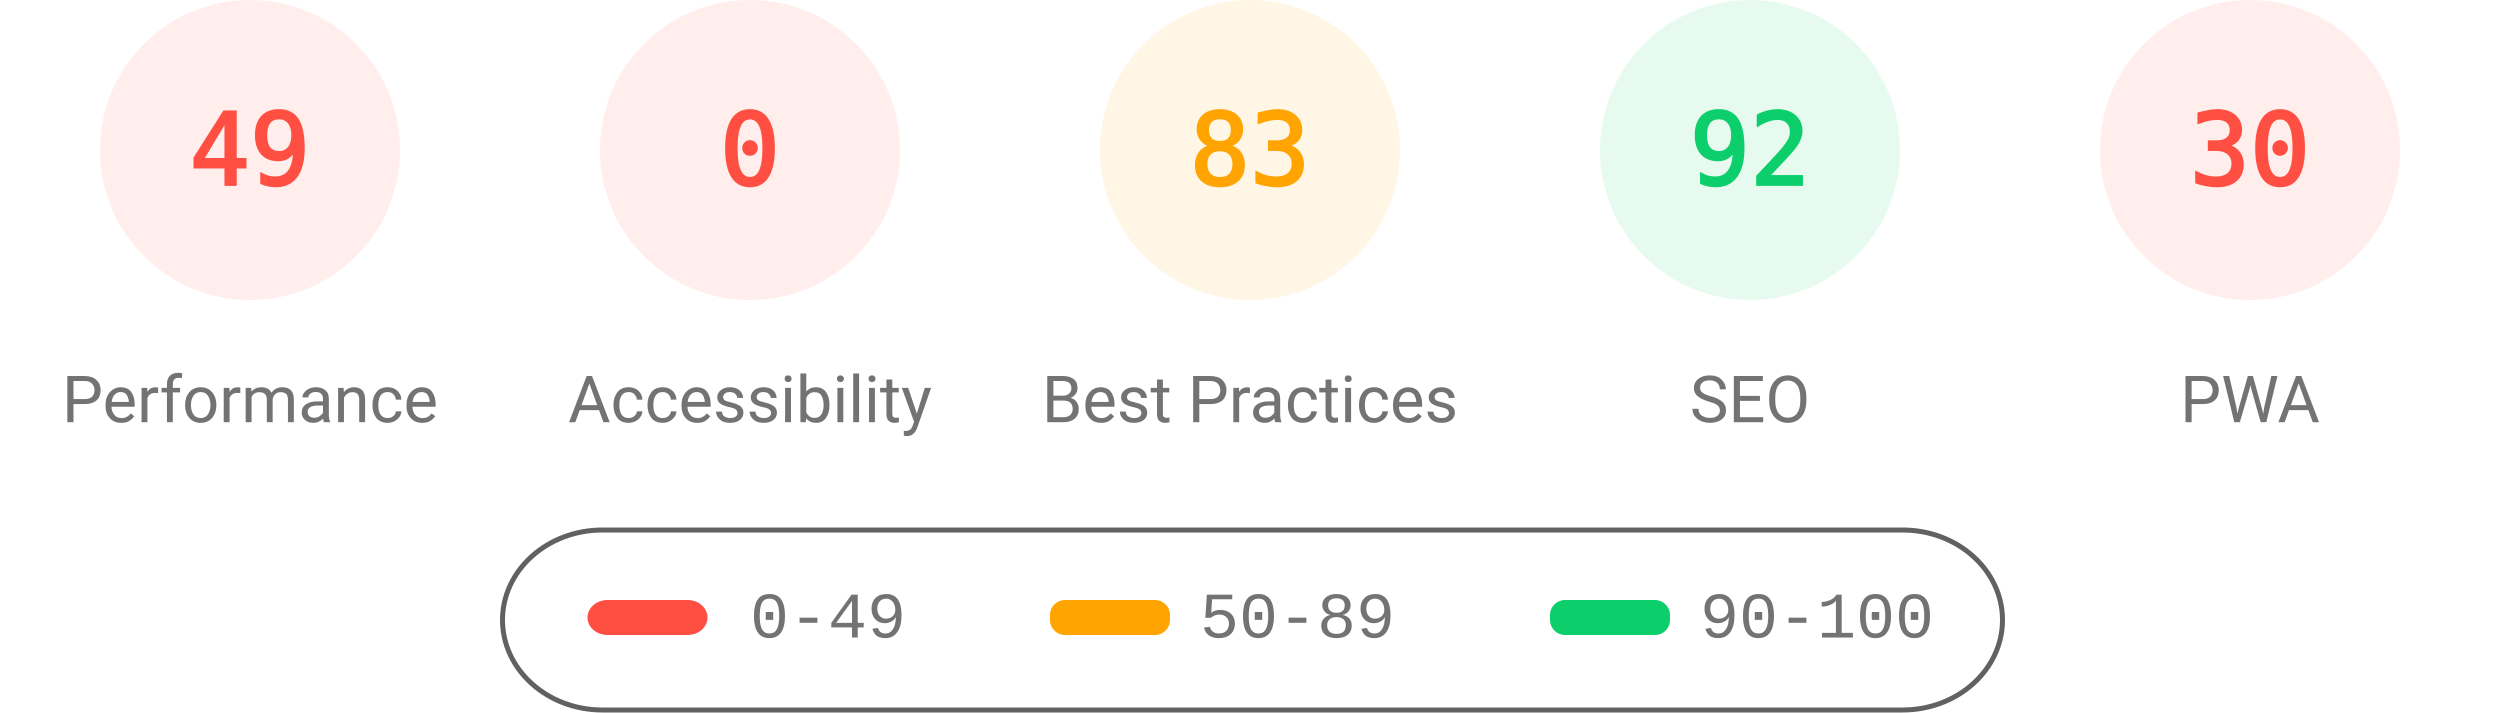
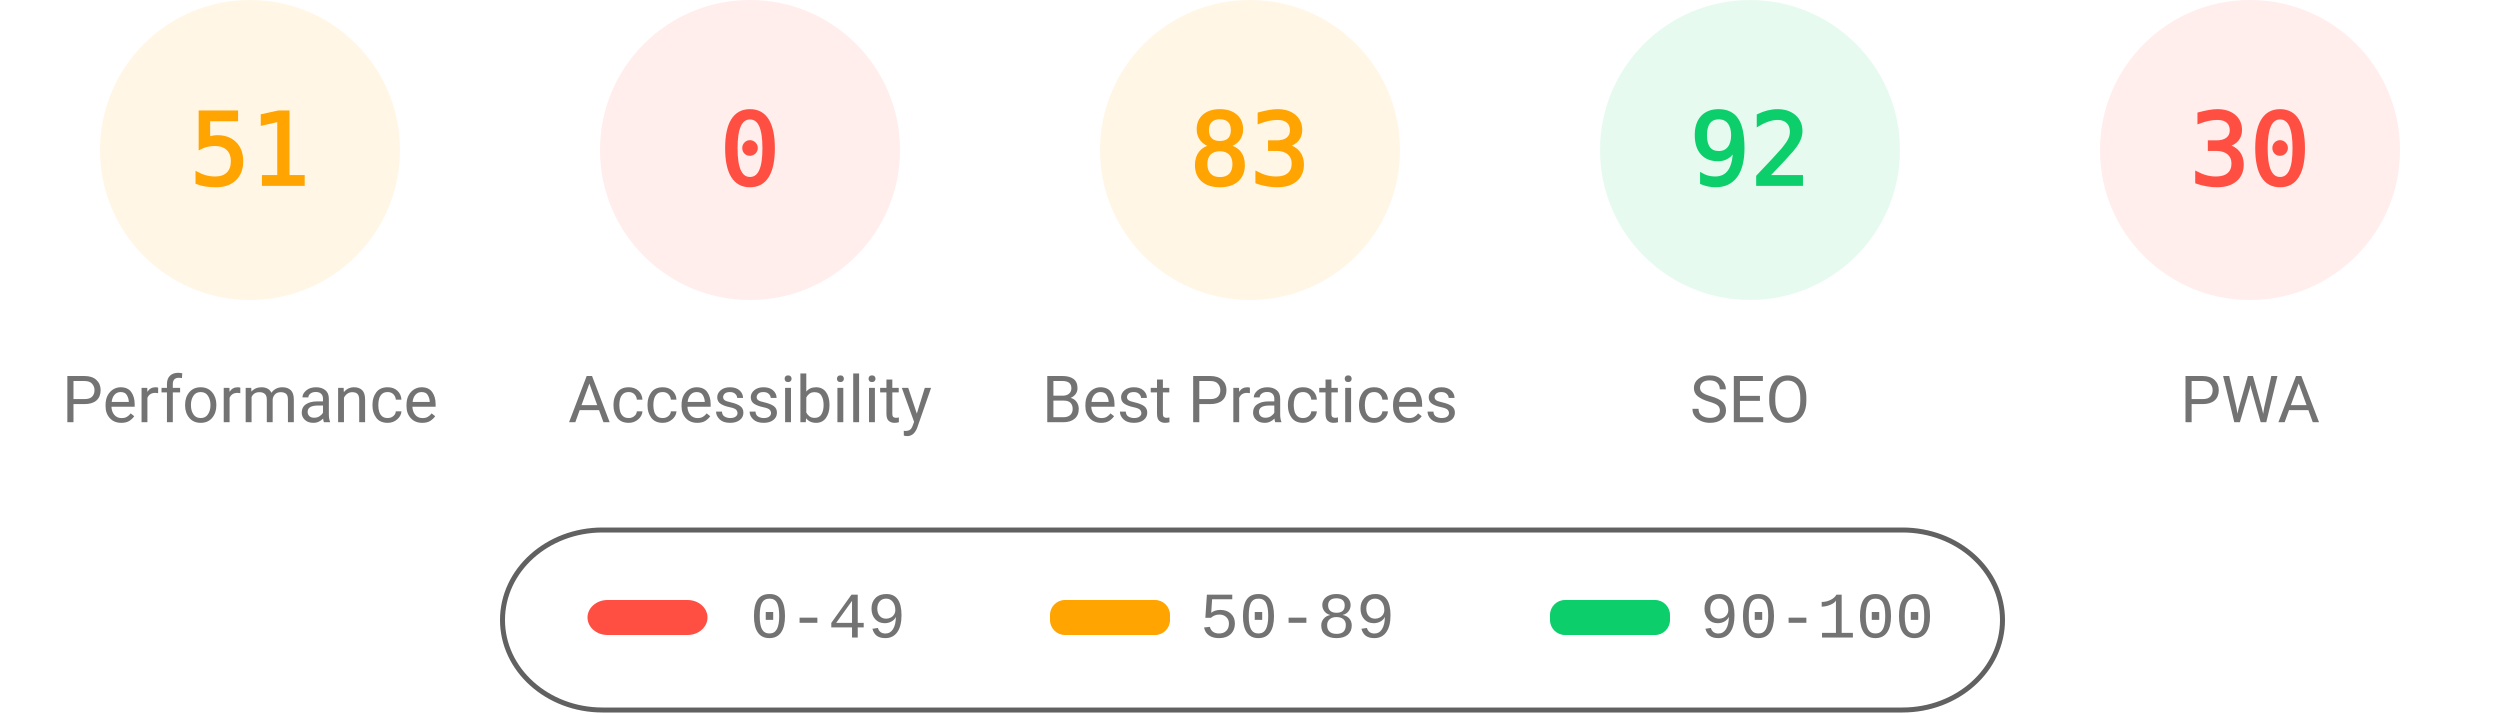
<svg xmlns="http://www.w3.org/2000/svg" fill="none" width="1000" height="285">
  <style>.gauge-base{opacity:.1}.gauge-arc{fill:none;animation-delay:250ms;stroke-linecap:round;transform:rotate(-90deg);transform-origin:100px 60px;animation:load-gauge 1s ease forwards}.guage-text{font-size:40px;font-family:monospace;text-align:center}.guage-red{color:#ff4e42;fill:#ff4e42;stroke:#ff4e42}.guage-orange{color:#ffa400;fill:#ffa400;stroke:#ffa400}.guage-green{color:#0cce6b;fill:#0cce6b;stroke:#0cce6b}.guage-undefined{color:#5c5c5c;fill:#5c5c5c;stroke:#5c5c5c}.guage-title{color:#737373;fill:#737373;stroke:none;font-size:26px;line-height:26px;font-family:Roboto,Halvetica,Arial,sans-serif}@keyframes load-gauge{from{stroke-dasharray:0 352.858}}</style>
-   <svg class="guage-div guage-perf guage-red" viewBox="0 0 200 200" width="200" height="200">
+   <svg class="guage-div guage-perf guage-orange" viewBox="0 0 200 200" width="200" height="200">
    <circle class="gauge-base" r="56" cx="100" cy="60" stroke-width="8" />
-     <circle class="gauge-arc guage-arc-1" r="56" cx="100" cy="60" stroke-width="8" style="stroke-dasharray:172.41,351.858" />
-     <text class="guage-text" x="100" y="60" alignment-baseline="central" dominant-baseline="central" text-anchor="middle">49</text>
+     <circle class="gauge-arc guage-arc-1" r="56" cx="100" cy="60" stroke-width="8" style="stroke-dasharray:179.448,351.858" />
+     <text class="guage-text" x="100" y="60" alignment-baseline="central" dominant-baseline="central" text-anchor="middle">51</text>
    <text class="guage-title" x="100" y="160" alignment-baseline="central" dominant-baseline="central" text-anchor="middle">Performance</text>
  </svg>
  <svg class="guage-div guage-acc guage-red" viewBox="0 0 200 200" width="200" height="200" x="200">
    <circle class="gauge-base" r="56" cx="100" cy="60" stroke-width="8" />
    <circle class="gauge-arc guage-arc-2" r="56" cx="100" cy="60" stroke-width="8" style="stroke-dasharray:0,351.858" />
    <text class="guage-text" x="100" y="60" alignment-baseline="central" dominant-baseline="central" text-anchor="middle">0</text>
    <text class="guage-title" x="100" y="160" alignment-baseline="central" dominant-baseline="central" text-anchor="middle">Accessibility</text>
  </svg>
  <svg class="guage-div guage-best guage-orange" viewBox="0 0 200 200" width="200" height="200" x="400">
    <circle class="gauge-base" r="56" cx="100" cy="60" stroke-width="8" />
    <circle class="gauge-arc guage-arc-3" r="56" cx="100" cy="60" stroke-width="8" style="stroke-dasharray:292.042,351.858" />
    <text class="guage-text" x="100" y="60" alignment-baseline="central" dominant-baseline="central" text-anchor="middle">83</text>
    <text class="guage-title" x="100" y="160" alignment-baseline="central" dominant-baseline="central" text-anchor="middle">Best Practices</text>
  </svg>
  <svg class="guage-div guage-seo guage-green" viewBox="0 0 200 200" width="200" height="200" x="600">
    <circle class="gauge-base" r="56" cx="100" cy="60" stroke-width="8" />
    <circle class="gauge-arc guage-arc-4" r="56" cx="100" cy="60" stroke-width="8" style="stroke-dasharray:323.709,351.858" />
    <text class="guage-text" x="100" y="60" alignment-baseline="central" dominant-baseline="central" text-anchor="middle">92</text>
    <text class="guage-title" x="100" y="160" alignment-baseline="central" dominant-baseline="central" text-anchor="middle">SEO</text>
  </svg>
  <svg class="guage-div guage-pwa guage-red" viewBox="0 0 200 200" width="200" height="200" x="800">
    <circle class="gauge-base" r="56" cx="100" cy="60" stroke-width="8" />
    <circle class="gauge-arc guage-arc-4" r="56" cx="100" cy="60" stroke-width="8" style="stroke-dasharray:105.557,351.858" />
    <text class="guage-text" x="100" y="60" alignment-baseline="central" dominant-baseline="central" text-anchor="middle">30</text>
    <text class="guage-title" x="100" y="160" alignment-baseline="central" dominant-baseline="central" text-anchor="middle">PWA</text>
  </svg>
  <svg width="604" height="76" x="200" y="210">
    <path fill="none" id="canvas_background" d="M-1-1h604v80H-1z" />
    <rect fill-opacity="0" stroke="#616161" stroke-width="2" rx="40" id="svg_2" height="72" width="600" y="2" x="1" fill="#000" />
    <rect stroke="#000" rx="8" id="svg_3" height="14" width="48" y="30" x="35" stroke-opacity="null" stroke-width="0" fill="#ff4e42" />
    <rect stroke="#000" rx="6" id="svg_4" height="14" width="48" y="30" x="220" stroke-opacity="null" stroke-width="0" fill="#ffa400" />
    <rect stroke="#000" rx="6" id="svg_5" height="14" width="48" y="30" x="420" stroke-opacity="null" stroke-width="0" fill="#0cce6b" />
    <text xml:space="preserve" text-anchor="start" font-family="'Courier New', Courier, monospace" font-size="26" id="svg_6" y="45" x="100" stroke-opacity="null" stroke-width="0" stroke="#000" fill="#737373">0-49</text>
    <text xml:space="preserve" text-anchor="start" font-family="'Courier New', Courier, monospace" font-size="26" id="svg_7" y="45" x="280" stroke-opacity="null" stroke-width="0" stroke="#000" fill="#737373">50-89</text>
    <text xml:space="preserve" text-anchor="start" font-family="'Courier New', Courier, monospace" font-size="26" id="svg_8" y="45" x="480" stroke-opacity="null" stroke-width="0" stroke="#000" fill="#737373">90-100</text>
  </svg>
</svg>
